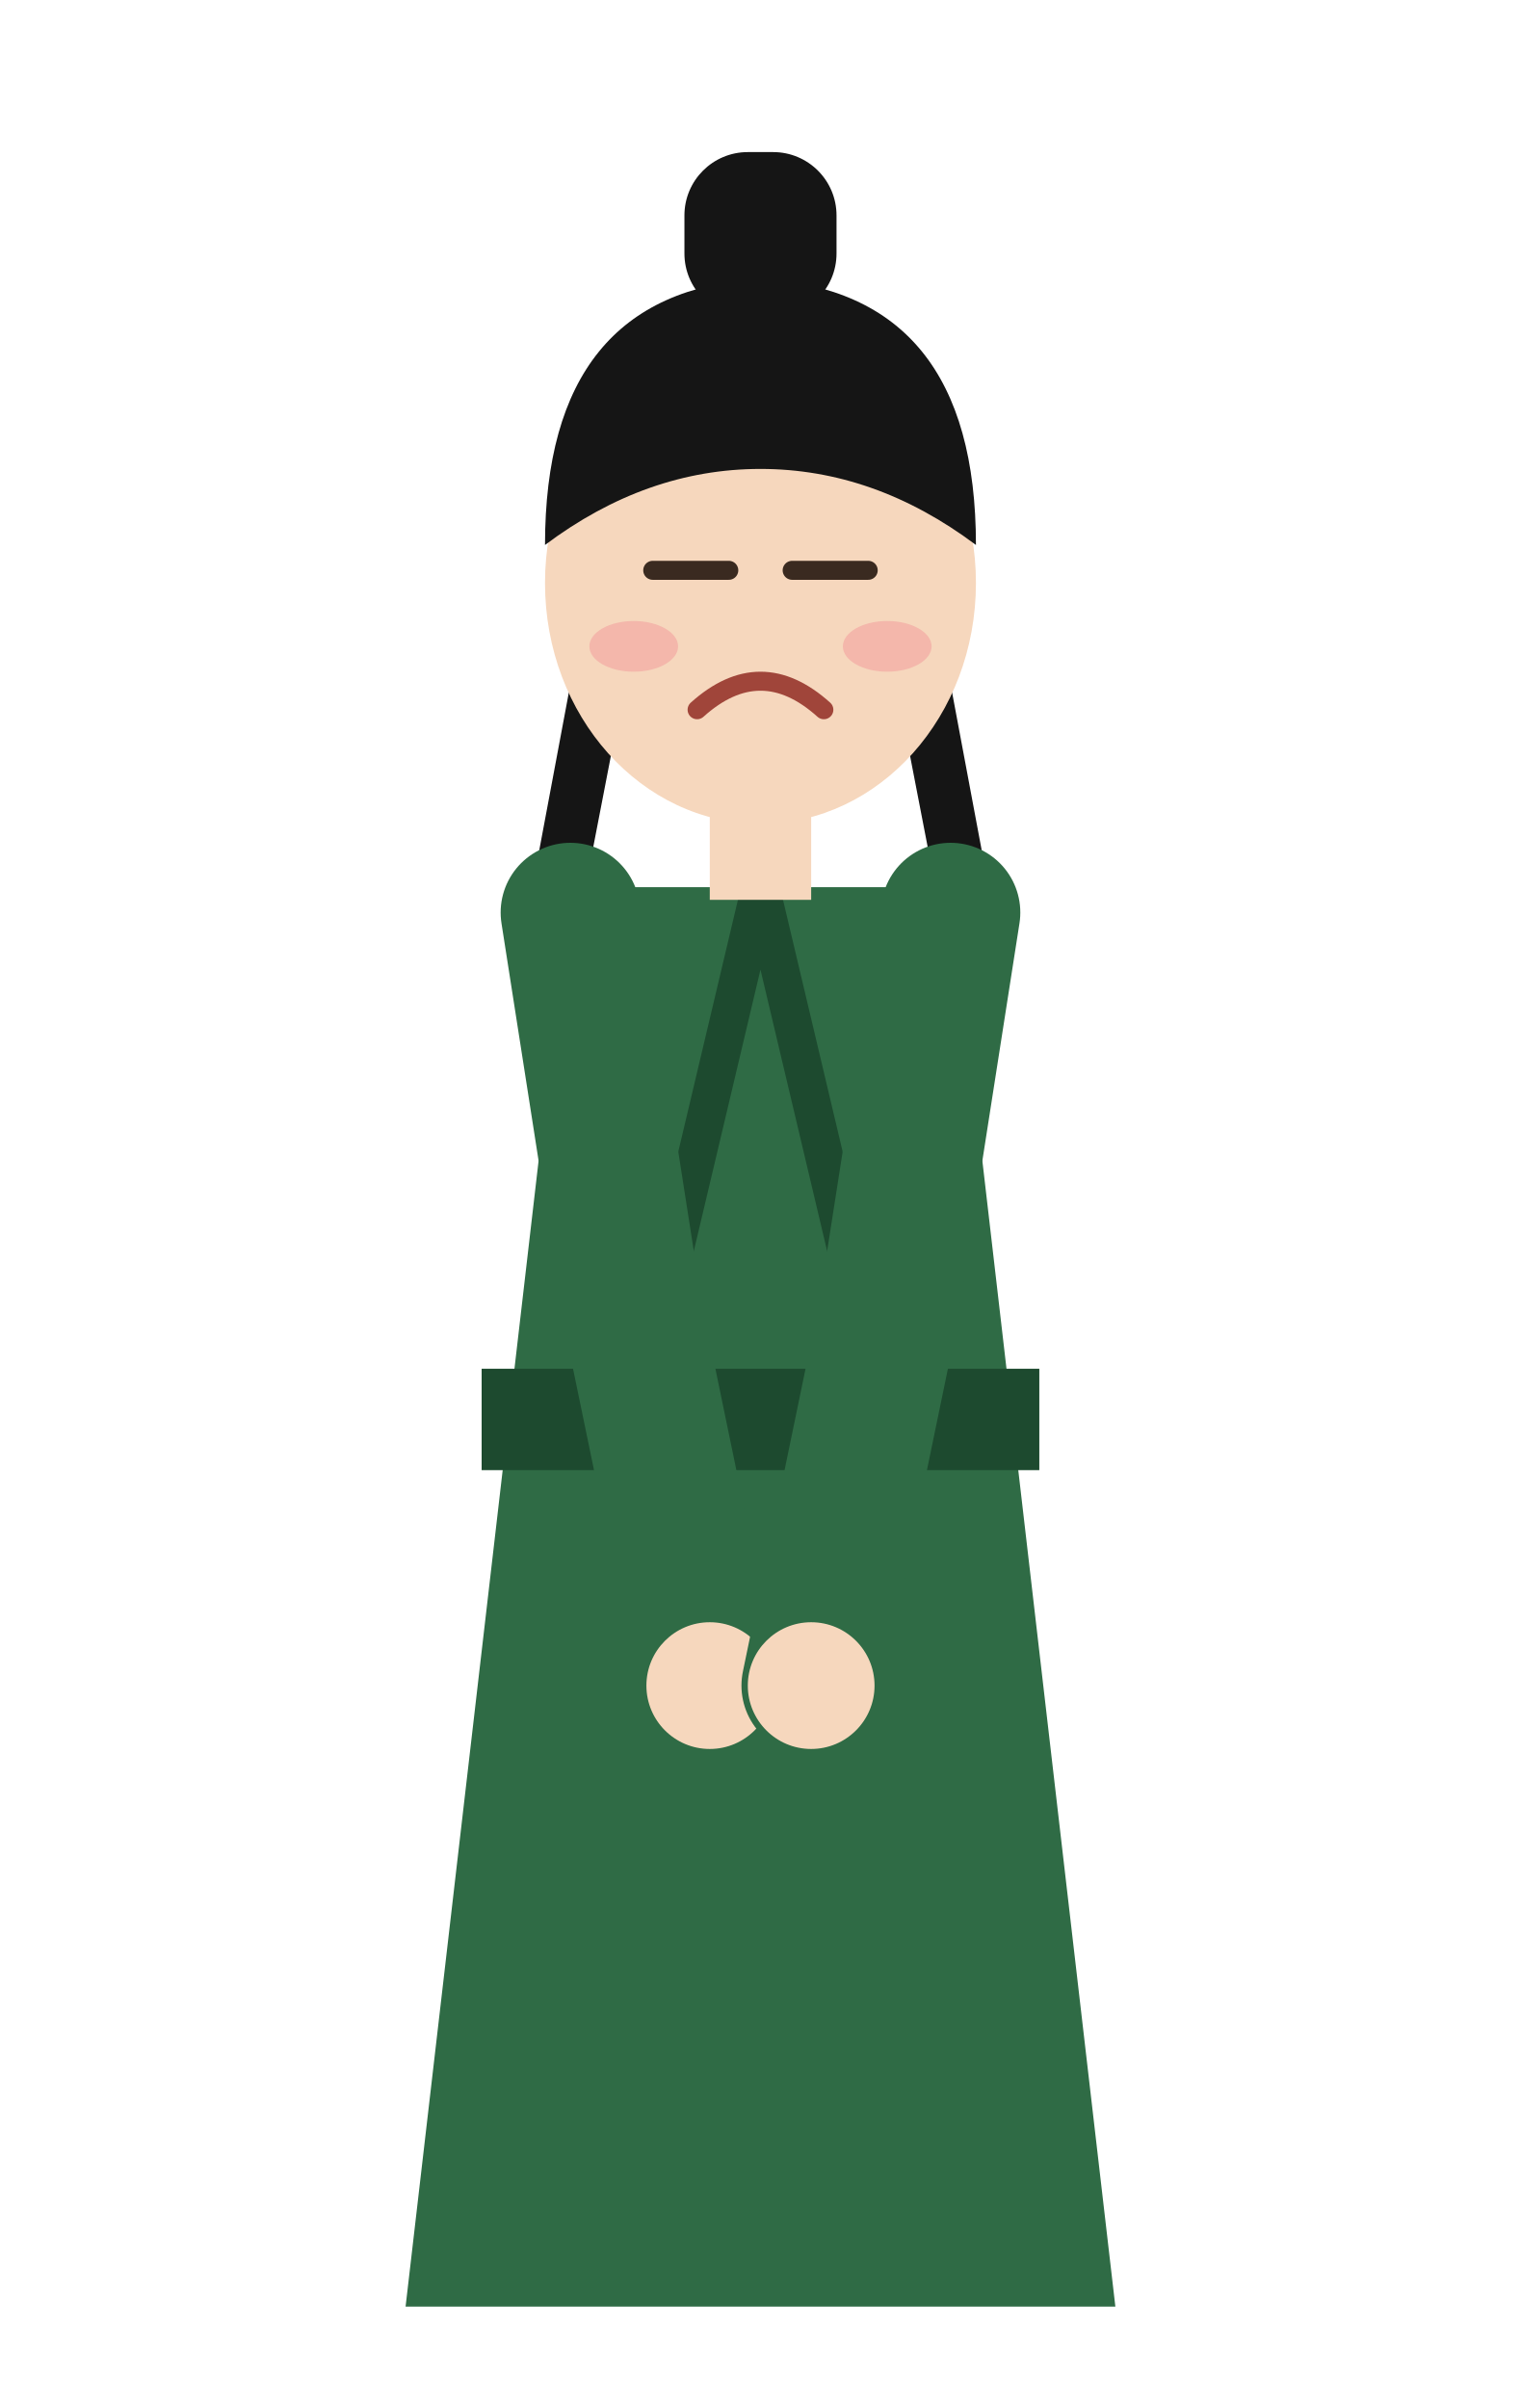
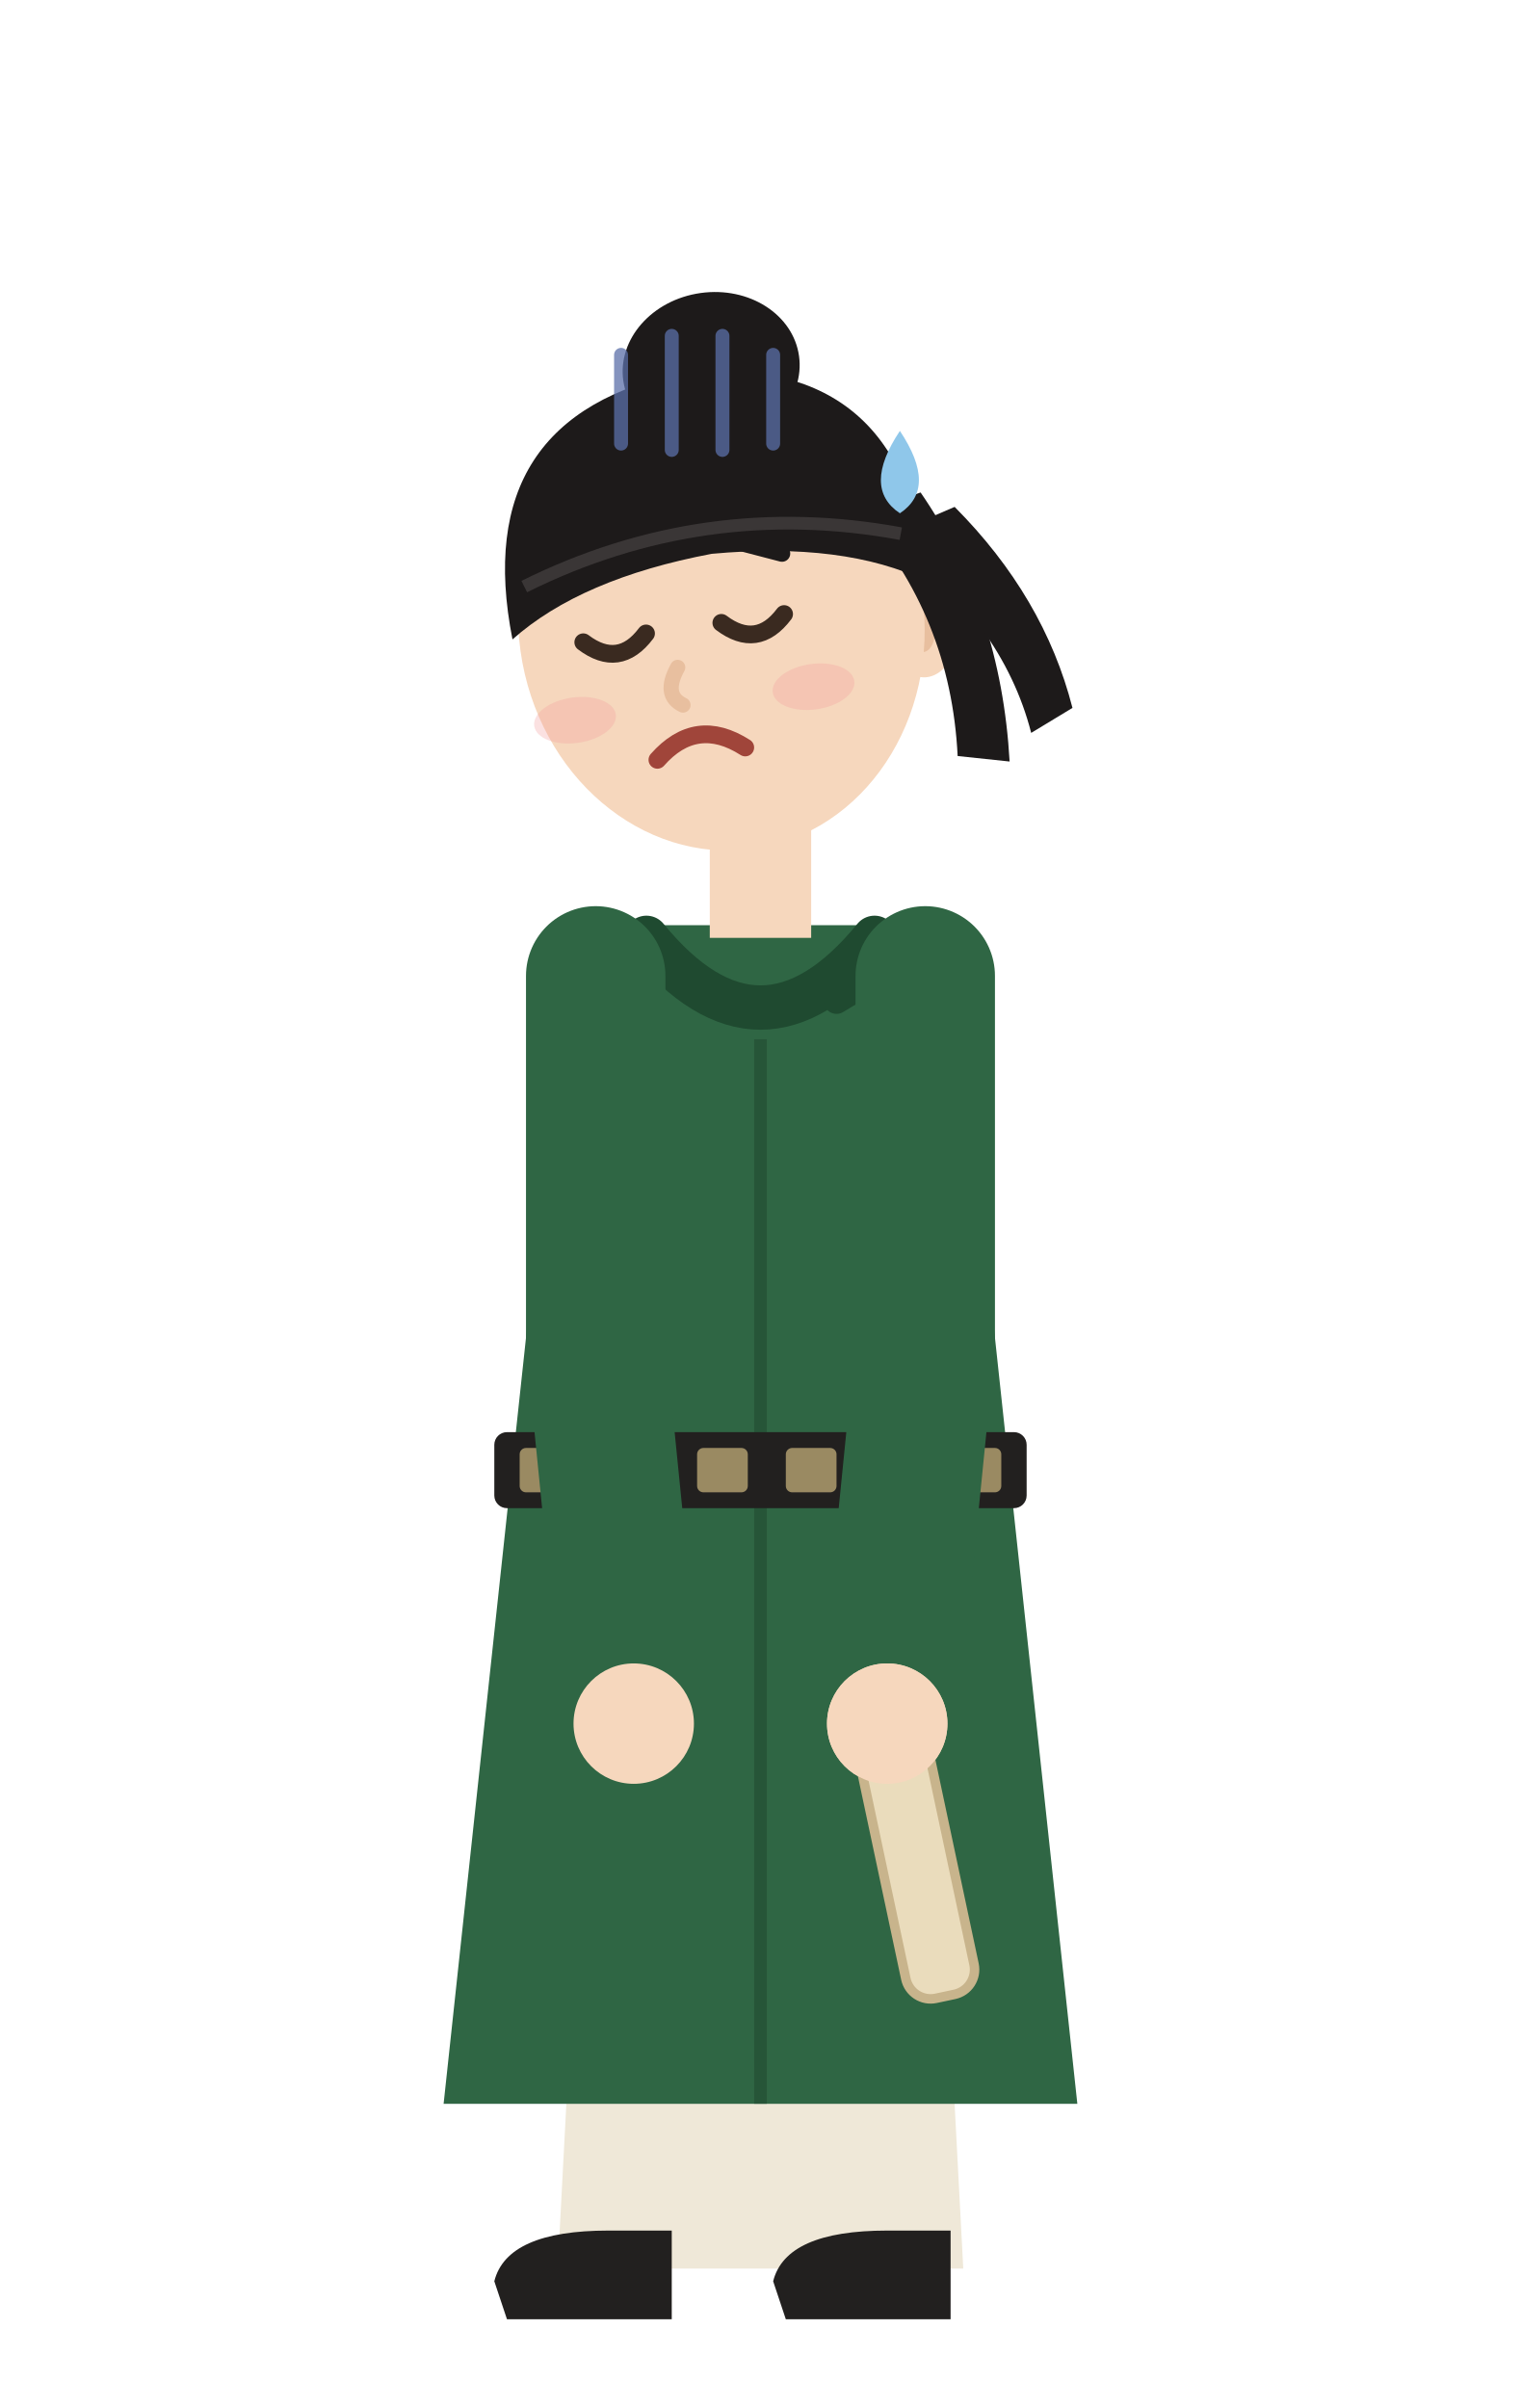
<svg xmlns="http://www.w3.org/2000/svg" width="240" height="380" viewBox="0 -20 240 380">
-   <path d="M96 56 l-12 64 l8 2 l12 -62 z M144 56 l12 64 l-8 2 l-12 -62 z" fill="#151515" />
-   <path d="M90 120 L150 120 L176 344 L64 344 Z" fill="#2f6b45" />
-   <path d="M120 120 L102 196 M120 120 L138 196" stroke="#1d4a2f" stroke-width="6" fill="none" />
-   <rect x="76" y="196" width="88" height="16" fill="#1d4a2f" />
-   <rect x="112" y="100" width="16" height="22" fill="#f6d7bd" />
-   <ellipse cx="120" cy="72" rx="34" ry="38" fill="#f6d7bd" />
-   <path d="M88 60 q4 -28 32 -30 q28 2 32 30 q-16 -8 -32 -8 q-16 0 -32 8 z" fill="#2b2118" />
-   <path d="M86 66 q0 -40 34 -42 q34 2 34 42 q-16 -12 -34 -12 q-18 0 -34 12 z" fill="#151515" />
-   <rect x="108" y="4" width="24" height="26" rx="10" fill="#151515" />
-   <path d="M103 70 h12 M125 70 h12" stroke="#3a2a20" stroke-width="3" stroke-linecap="round" />
-   <path d="M110 92 q10 -9 20 0" fill="none" stroke="#a0453a" stroke-width="3" stroke-linecap="round" />
-   <ellipse cx="100" cy="82" rx="7" ry="4" fill="#f29c9c" opacity=".55" />
-   <ellipse cx="140" cy="82" rx="7" ry="4" fill="#f29c9c" opacity=".55" />
-   <polyline points="90,124 100,188 112,246" fill="none" stroke="#2f6b45" stroke-width="22" stroke-linecap="round" stroke-linejoin="round" />
-   <circle cx="112" cy="246" r="10" fill="#f6d7bd" />
-   <polyline points="150,124 140,188 128,246" fill="none" stroke="#2f6b45" stroke-width="22" stroke-linecap="round" stroke-linejoin="round" />
-   <circle cx="128" cy="246" r="10" fill="#f6d7bd" />
+   <path d="M90 300 L88 338 L152 338 L150 300 Z" fill="#efe8d8" />
+   <path d="M78 340 q2 -8 18 -8 h10 v14 h-26 z M122 340 q2 -8 18 -8 h10 v14 h-26 z" fill="#22201f" />
+   <path d="M90 126 L150 126 L170 312 L70 312 Z" fill="#2f6644" />
+   <path d="M120 144 V312" stroke="#1f4a30" stroke-width="2" opacity=".6" />
+   <path d="M102 128 Q120 150 138 128" stroke="#1f4a30" stroke-width="7" fill="none" stroke-linecap="round" />
+   <path d="M132 138 l10 -6" stroke="#1f4a30" stroke-width="4" stroke-linecap="round" />
+   <rect x="78" y="206" width="84" height="12" rx="2" fill="#22201f" />
+   <rect x="82" y="208.5" width="8" height="7" rx="1" fill="#9a8a62" />
+   <rect x="96" y="208.5" width="8" height="7" rx="1" fill="#9a8a62" />
+   <rect x="110" y="208.5" width="8" height="7" rx="1" fill="#9a8a62" />
+   <rect x="124" y="208.5" width="8" height="7" rx="1" fill="#9a8a62" />
+   <rect x="138" y="208.5" width="8" height="7" rx="1" fill="#9a8a62" />
+   <rect x="150" y="208.5" width="8" height="7" rx="1" fill="#9a8a62" />
+   <rect x="112" y="104" width="16" height="24" fill="#f6d7bd" />
+   <g transform="translate(-2 8)">
+     <g transform="rotate(-8 120 100)">
+       <ellipse cx="151" cy="74" rx="6" ry="9" fill="#f6d7bd" />
+       <ellipse cx="151" cy="74" rx="2.5" ry="5" fill="#e8bf9f" />
+       <ellipse cx="120" cy="70" rx="32" ry="36" fill="#f6d7bd" />
+       <path d="M112.2 76 q-3 4 0 6" fill="none" stroke="#e8bf9f" stroke-width="2.4" stroke-linecap="round" />
+       <path d="M98 70 q5 5 10 0" fill="none" stroke="#3a2a20" stroke-width="2.8" stroke-linecap="round" />
+       <path d="M120 70 q5 5 10 0" fill="none" stroke="#3a2a20" stroke-width="2.8" stroke-linecap="round" />
+       <path d="M97 60.5 L109 55.5" stroke="#1d1a1a" stroke-width="2.6" stroke-linecap="round" />
+       <path d="M119 55.5 L131 60.5" stroke="#1d1a1a" stroke-width="2.6" stroke-linecap="round" />
+       <path d="M107 90 q7 -6 14 0" fill="none" stroke="#a0453a" stroke-width="2.8" stroke-linecap="round" />
+       <ellipse cx="95" cy="82" rx="6.5" ry="3.6" fill="#f29c9c" opacity="0.3" />
+       <ellipse cx="133" cy="82" rx="6.5" ry="3.6" fill="#f29c9c" opacity="0.3" />
+       <path d="M144 56 q12 18 10 40 l8 2 q2 -24 -8 -44 z" fill="#1d1a1a" />
+       <path d="M148 60 q16 16 18 34 l7 -3 q-2 -18 -14 -34 z" fill="#1d1a1a" />
+       <path d="M87 68 q-2 -36 33 -38 q35 2 33 38 q-12 -8 -33 -9 q-21 1 -33 9 z" fill="#1d1a1a" />
+       <ellipse cx="124" cy="30" rx="14" ry="12" fill="#1d1a1a" />
+       <path d="M90 60 q30 -10 60 0" stroke="#3a3636" stroke-width="2" fill="none" />
+     </g>
+   </g>
+   <g stroke="#5b6fa8" stroke-width="2.2" opacity=".75" stroke-linecap="round">
+     <path d="M98 36 v14 M106 33 v18 M114 33 v18 M122 36 v14" />
+   </g>
+   <path d="M142 48 q6 9 0 13 q-6 -4 0 -13 z" fill="#8fc7ea" />
+   <polyline points="94,134 94,192 100,252" fill="none" stroke="#2f6644" stroke-width="22" stroke-linecap="round" stroke-linejoin="round" />
+   <circle cx="100" cy="252" r="9.5" fill="#f6d7bd" />
+   <polyline points="146,134 146,192 140,252" fill="none" stroke="#2f6644" stroke-width="22" stroke-linecap="round" stroke-linejoin="round" />
+   <circle cx="140" cy="252" r="9.5" fill="#f6d7bd" />
+   <g transform="rotate(168 140 252)">
+     <g transform="rotate(0 140 252)">
+       <rect x="134.5" y="208" width="11" height="50" rx="4" fill="#eadcbc" />
+       <rect x="134.5" y="208" width="11" height="50" rx="4" fill="none" stroke="#c8b48c" stroke-width="1.5" />
+     </g>
+   </g>
+   <circle cx="140" cy="252" r="9.5" fill="#f6d7bd" />
</svg>
